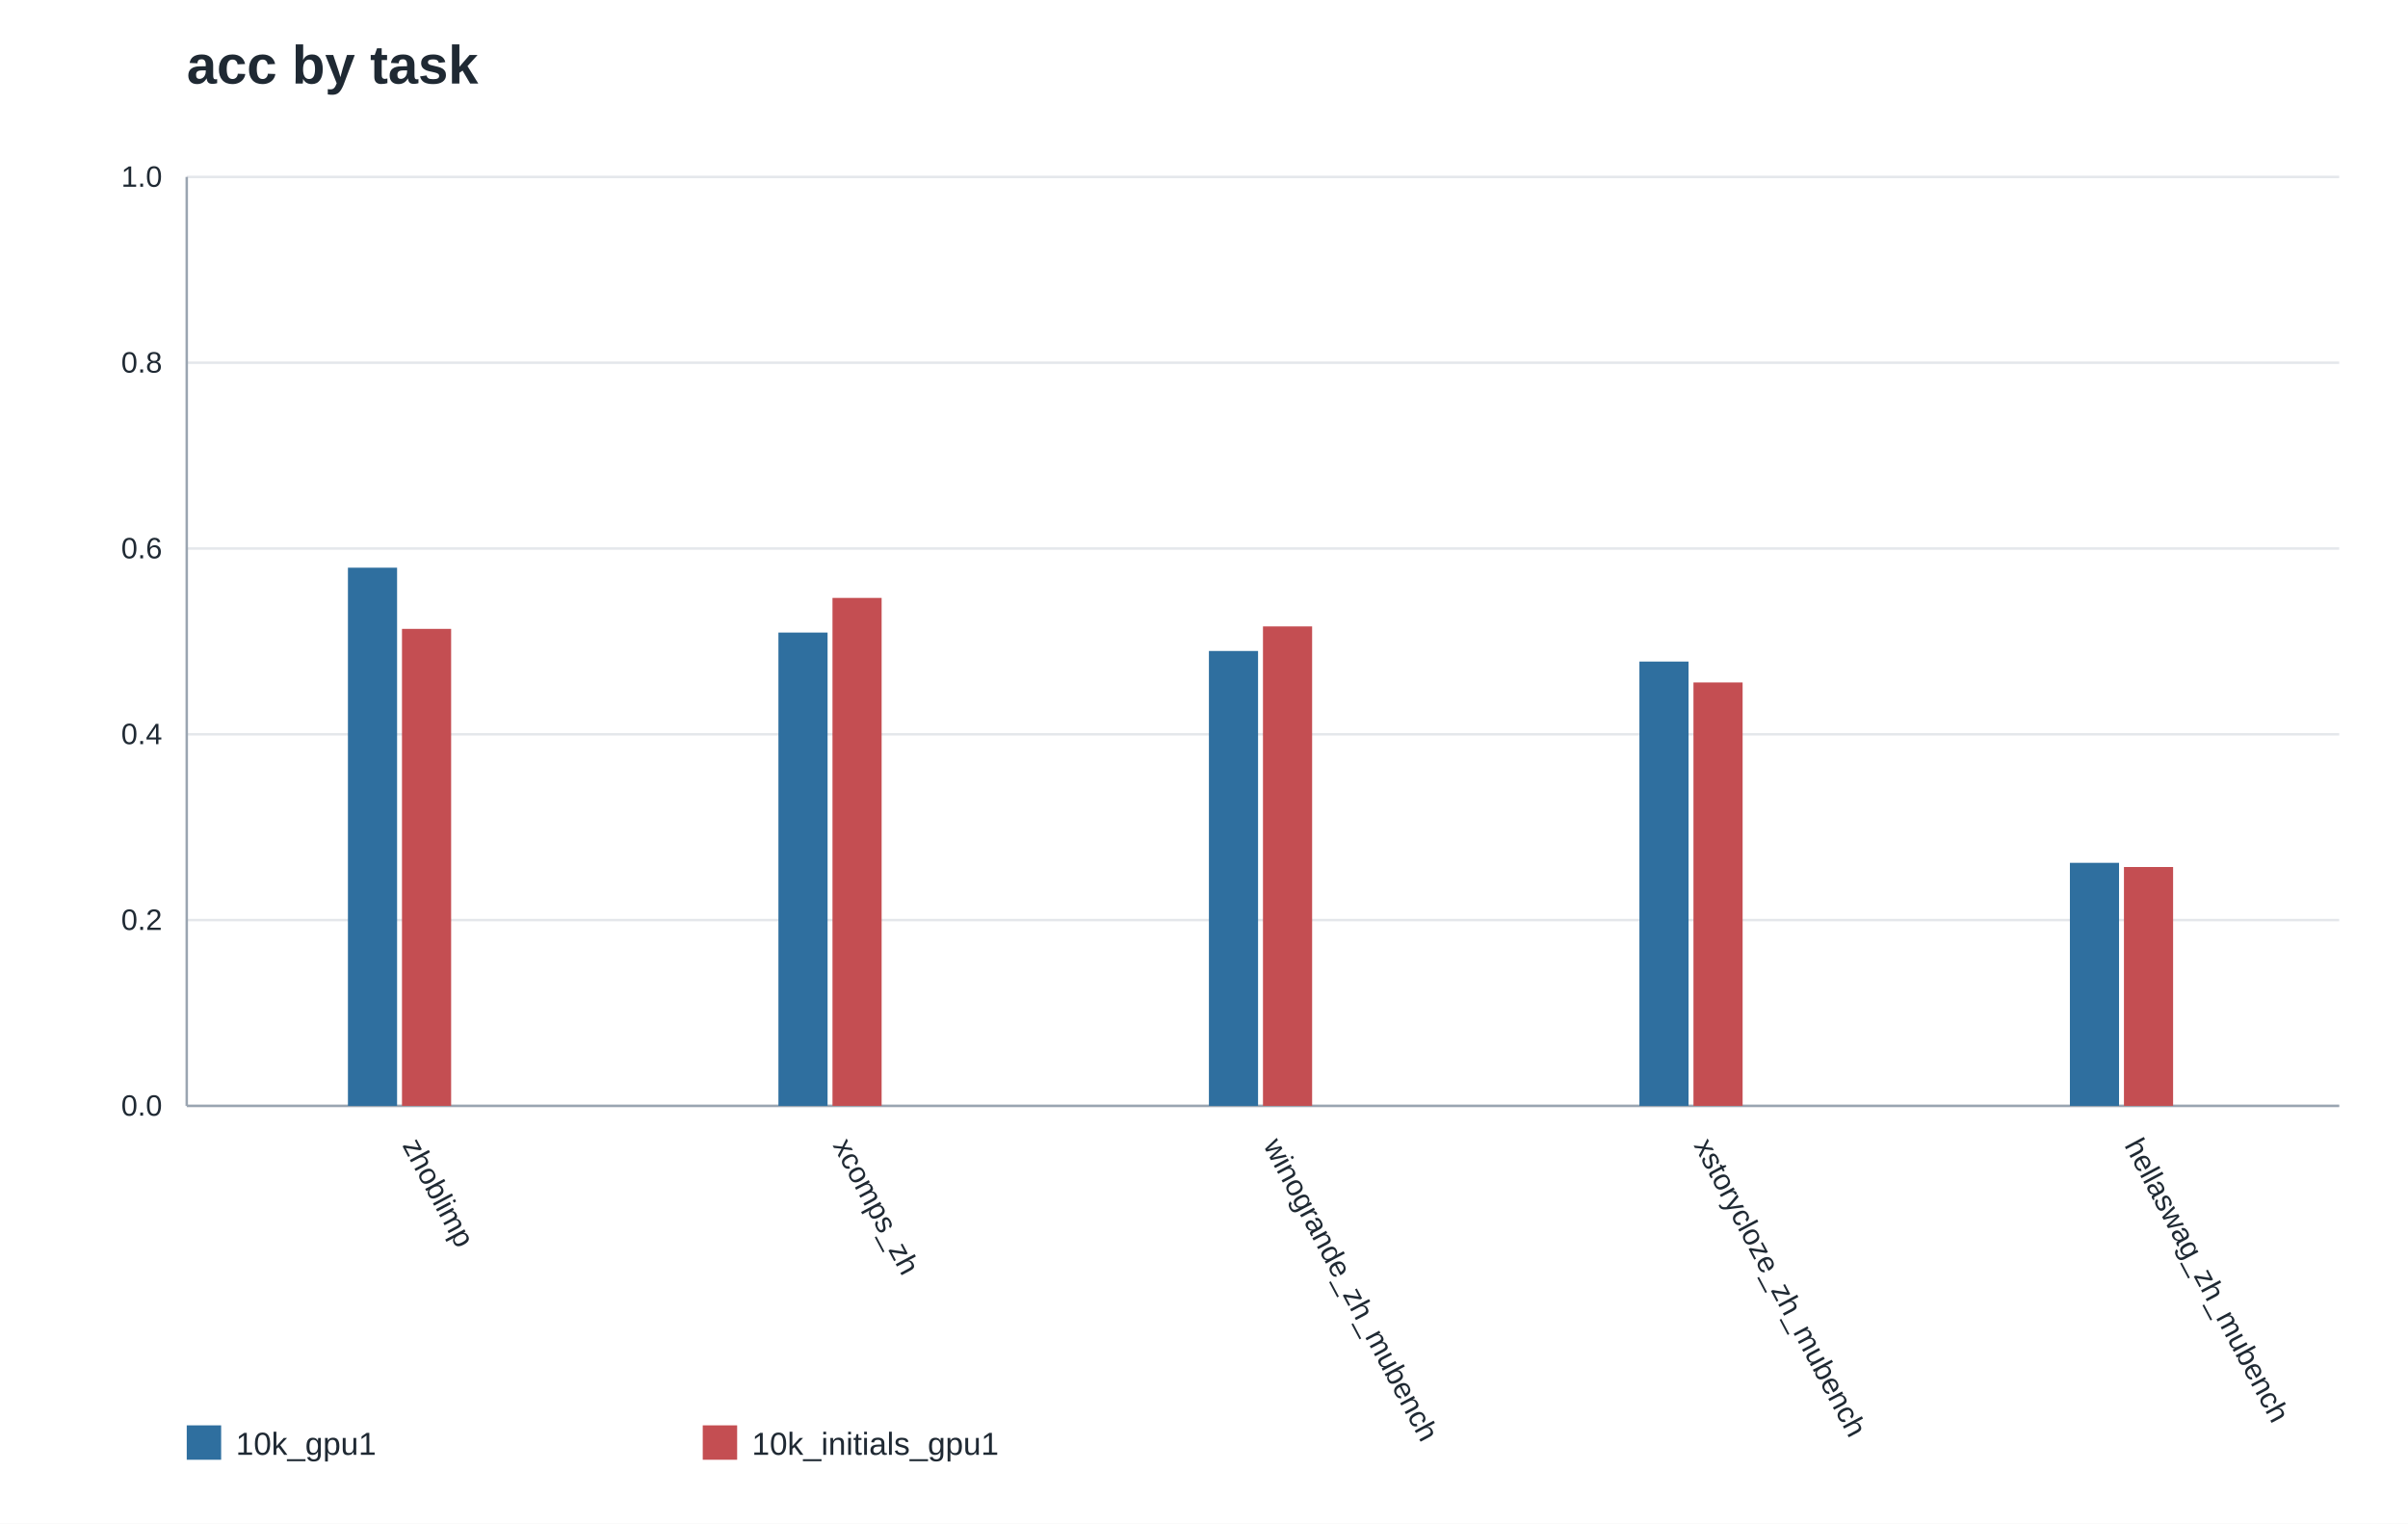
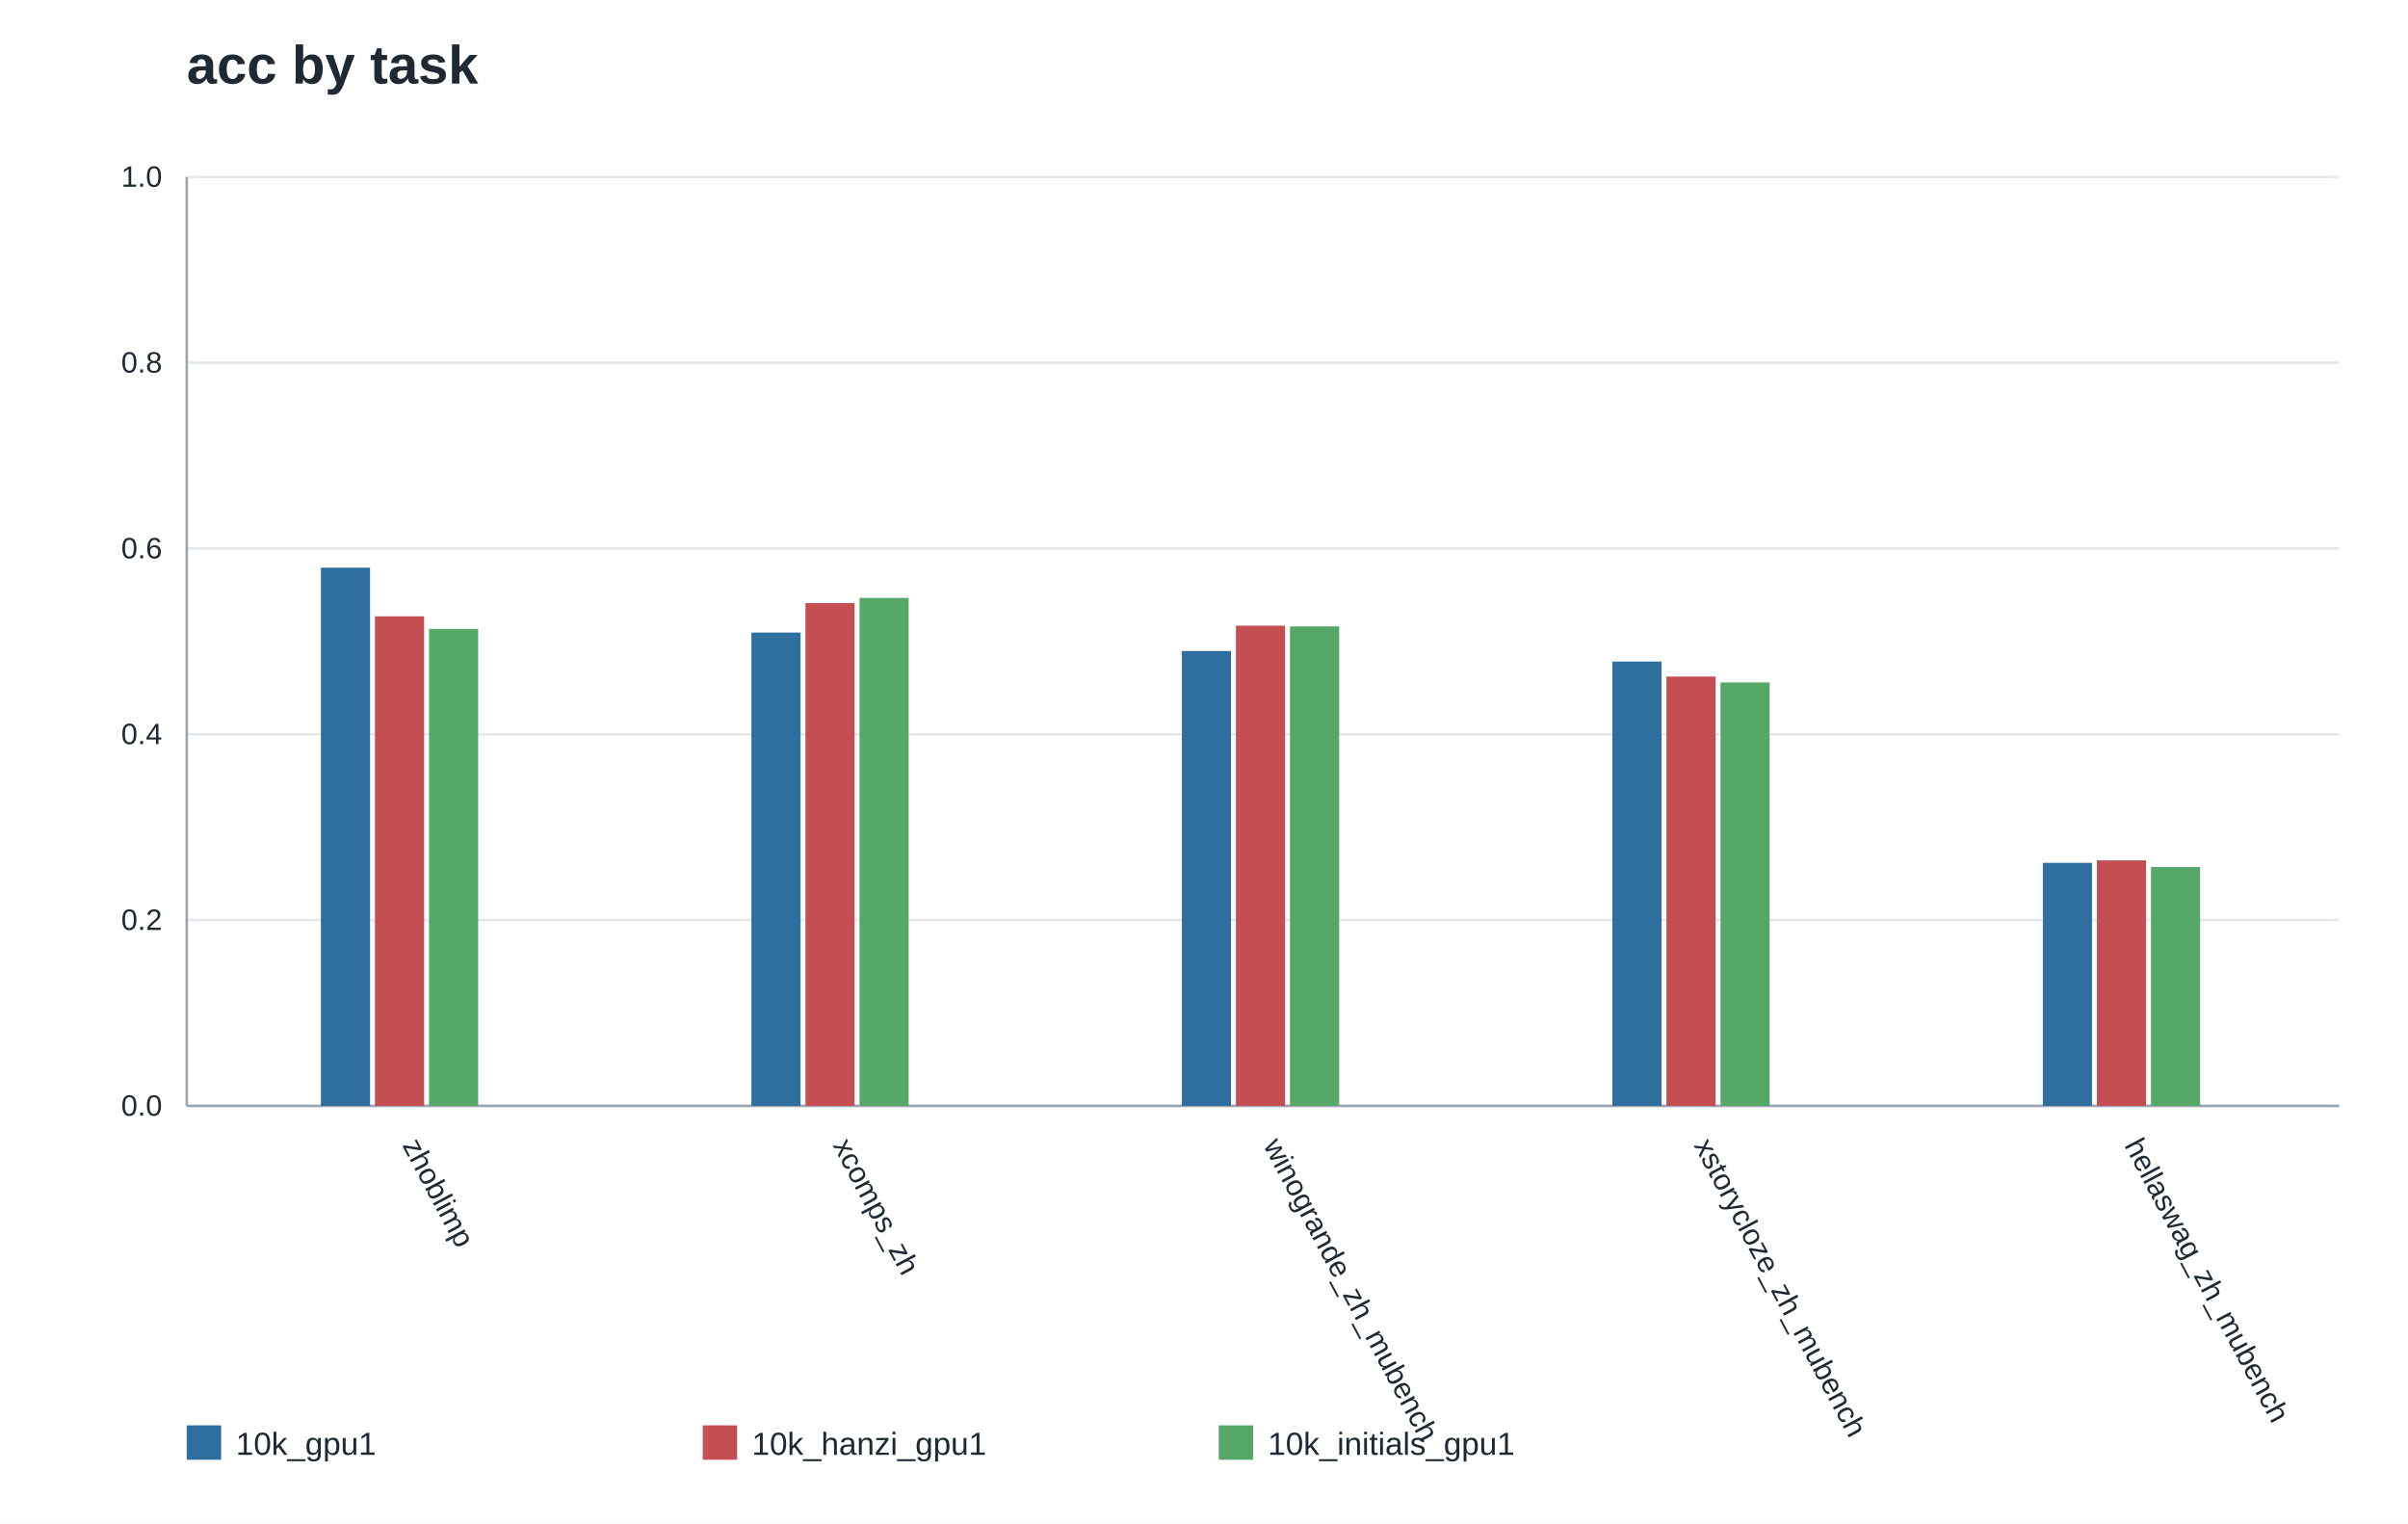
<svg xmlns="http://www.w3.org/2000/svg" width="980" height="620" viewBox="0 0 980 620">
  <style>text{font-family:Arial,sans-serif;fill:#1f2933}.axis{stroke:#9aa5b1;stroke-width:1}.grid{stroke:#e4e7eb;stroke-width:1}.label{font-size:12px}.title{font-size:22px;font-weight:700}.legend{font-size:13px}</style>
  <rect width="980" height="620" fill="#ffffff" />
  <text x="76" y="34" class="title">acc by task</text>
  <line x1="76" y1="450.0" x2="952" y2="450.0" class="grid" />
  <text x="66" y="454.0" text-anchor="end" class="label">0.0</text>
  <line x1="76" y1="374.4" x2="952" y2="374.4" class="grid" />
  <text x="66" y="378.4" text-anchor="end" class="label">0.2</text>
  <line x1="76" y1="298.8" x2="952" y2="298.8" class="grid" />
  <text x="66" y="302.8" text-anchor="end" class="label">0.4</text>
  <line x1="76" y1="223.2" x2="952" y2="223.2" class="grid" />
  <text x="66" y="227.2" text-anchor="end" class="label">0.6</text>
  <line x1="76" y1="147.6" x2="952" y2="147.6" class="grid" />
  <text x="66" y="151.6" text-anchor="end" class="label">0.8</text>
  <line x1="76" y1="72.0" x2="952" y2="72.0" class="grid" />
  <text x="66" y="76.0" text-anchor="end" class="label">1.0</text>
  <line x1="76" y1="72" x2="76" y2="450" class="axis" />
  <line x1="76" y1="450" x2="952" y2="450" class="axis" />
-   <rect x="141.6" y="231.0" width="20.0" height="219.0" fill="#2f6f9f" />
-   <rect x="163.6" y="255.9" width="20.0" height="194.1" fill="#c44e52" />
+   <rect x="130.6" y="231.0" width="20.0" height="219.0" fill="#2f6f9f" />
+   <rect x="152.6" y="250.8" width="20.0" height="199.2" fill="#c44e52" />
+   <rect x="174.6" y="255.9" width="20.0" height="194.1" fill="#55a868" />
  <text x="163.6" y="466" transform="rotate(62 163.6 466)" class="label">zhoblimp</text>
-   <rect x="316.8" y="257.4" width="20.0" height="192.6" fill="#2f6f9f" />
-   <rect x="338.8" y="243.3" width="20.0" height="206.7" fill="#c44e52" />
+   <rect x="305.8" y="257.4" width="20.0" height="192.6" fill="#2f6f9f" />
+   <rect x="327.8" y="245.4" width="20.0" height="204.6" fill="#c44e52" />
+   <rect x="349.8" y="243.3" width="20.0" height="206.7" fill="#55a868" />
  <text x="338.8" y="466" transform="rotate(62 338.8 466)" class="label">xcomps_zh</text>
-   <rect x="492.0" y="264.9" width="20.0" height="185.1" fill="#2f6f9f" />
-   <rect x="514.0" y="254.9" width="20.0" height="195.1" fill="#c44e52" />
+   <rect x="481.0" y="264.9" width="20.0" height="185.1" fill="#2f6f9f" />
+   <rect x="503.0" y="254.6" width="20.0" height="195.4" fill="#c44e52" />
+   <rect x="525.0" y="254.9" width="20.0" height="195.1" fill="#55a868" />
  <text x="514.0" y="466" transform="rotate(62 514.0 466)" class="label">winogrande_zh_mubench</text>
-   <rect x="667.2" y="269.2" width="20.0" height="180.8" fill="#2f6f9f" />
-   <rect x="689.2" y="277.7" width="20.0" height="172.3" fill="#c44e52" />
+   <rect x="656.2" y="269.2" width="20.0" height="180.8" fill="#2f6f9f" />
+   <rect x="678.2" y="275.3" width="20.0" height="174.7" fill="#c44e52" />
+   <rect x="700.2" y="277.7" width="20.0" height="172.3" fill="#55a868" />
  <text x="689.2" y="466" transform="rotate(62 689.2 466)" class="label">xstorycloze_zh_mubench</text>
-   <rect x="842.4" y="351.1" width="20.0" height="98.9" fill="#2f6f9f" />
-   <rect x="864.4" y="352.8" width="20.0" height="97.2" fill="#c44e52" />
+   <rect x="831.4" y="351.1" width="20.0" height="98.9" fill="#2f6f9f" />
+   <rect x="853.4" y="350.1" width="20.0" height="99.9" fill="#c44e52" />
+   <rect x="875.4" y="352.8" width="20.0" height="97.2" fill="#55a868" />
  <text x="864.4" y="466" transform="rotate(62 864.4 466)" class="label">hellaswag_zh_mubench</text>
  <rect x="76" y="580" width="14" height="14" fill="#2f6f9f" />
  <text x="96" y="592" class="legend">10k_gpu1</text>
  <rect x="286" y="580" width="14" height="14" fill="#c44e52" />
-   <text x="306" y="592" class="legend">10k_initials_gpu1</text>
+   <text x="306" y="592" class="legend">10k_hanzi_gpu1</text>
+   <rect x="496" y="580" width="14" height="14" fill="#55a868" />
+   <text x="516" y="592" class="legend">10k_initials_gpu1</text>
</svg>
